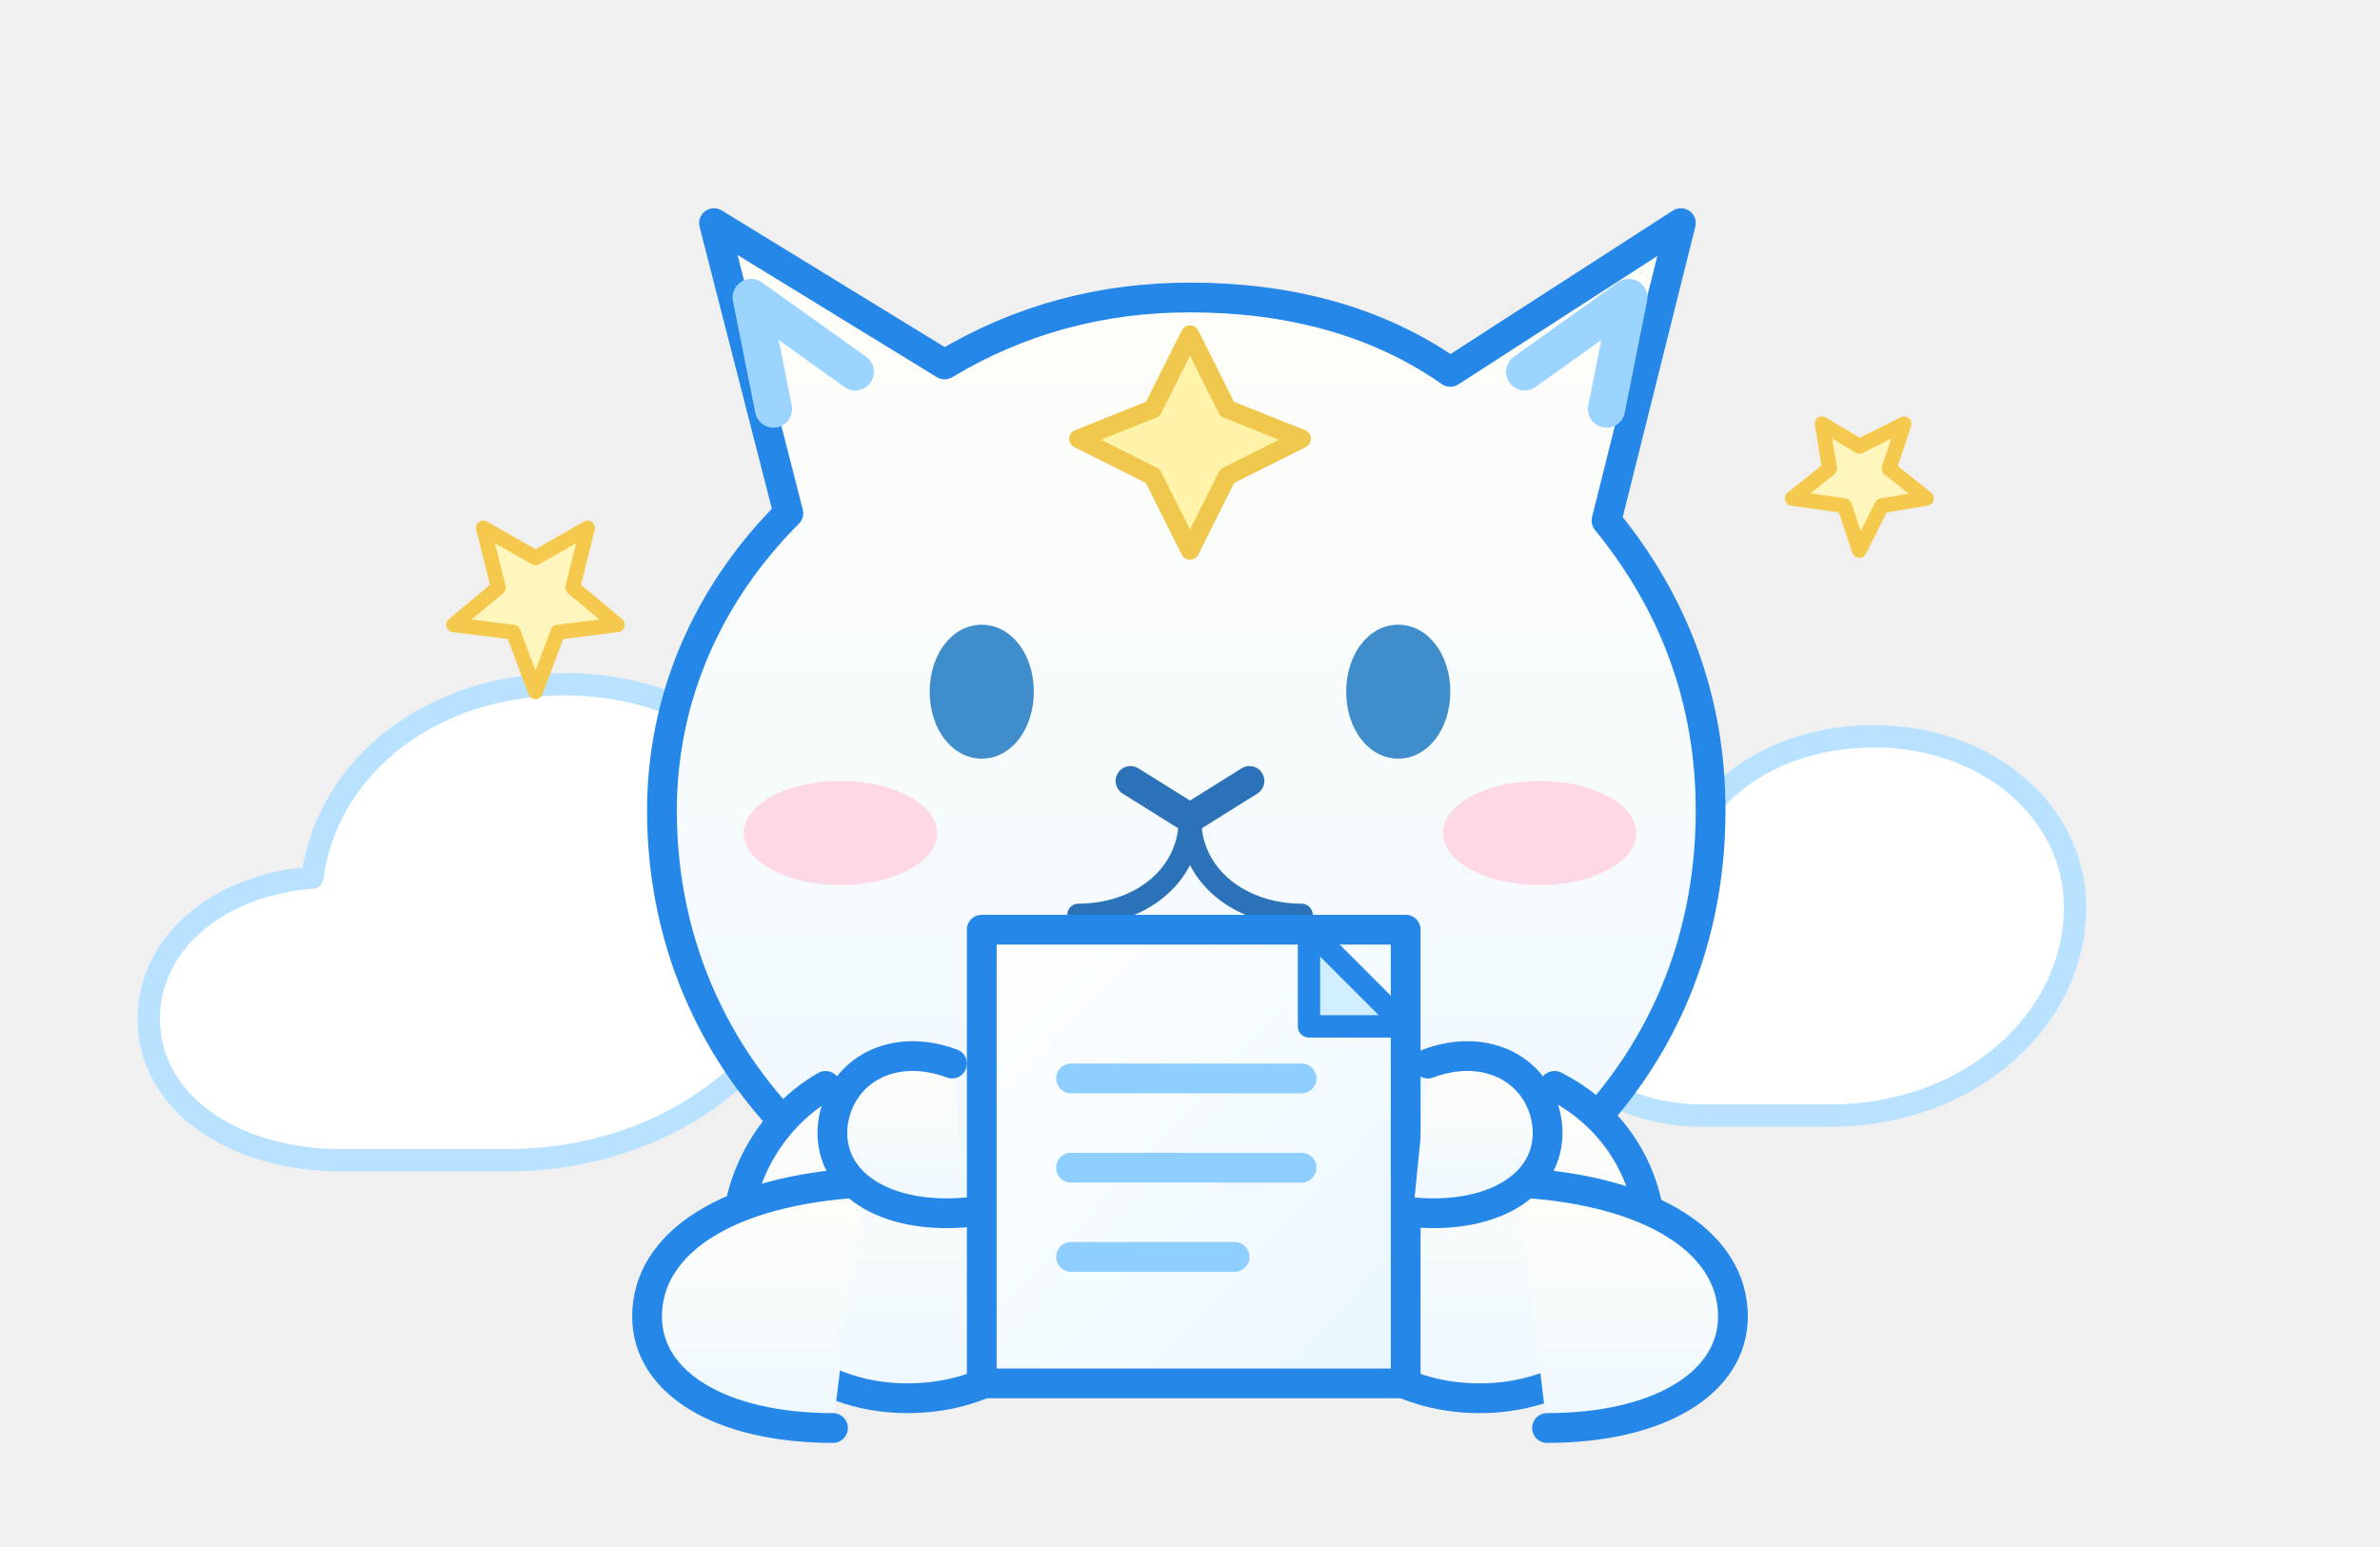
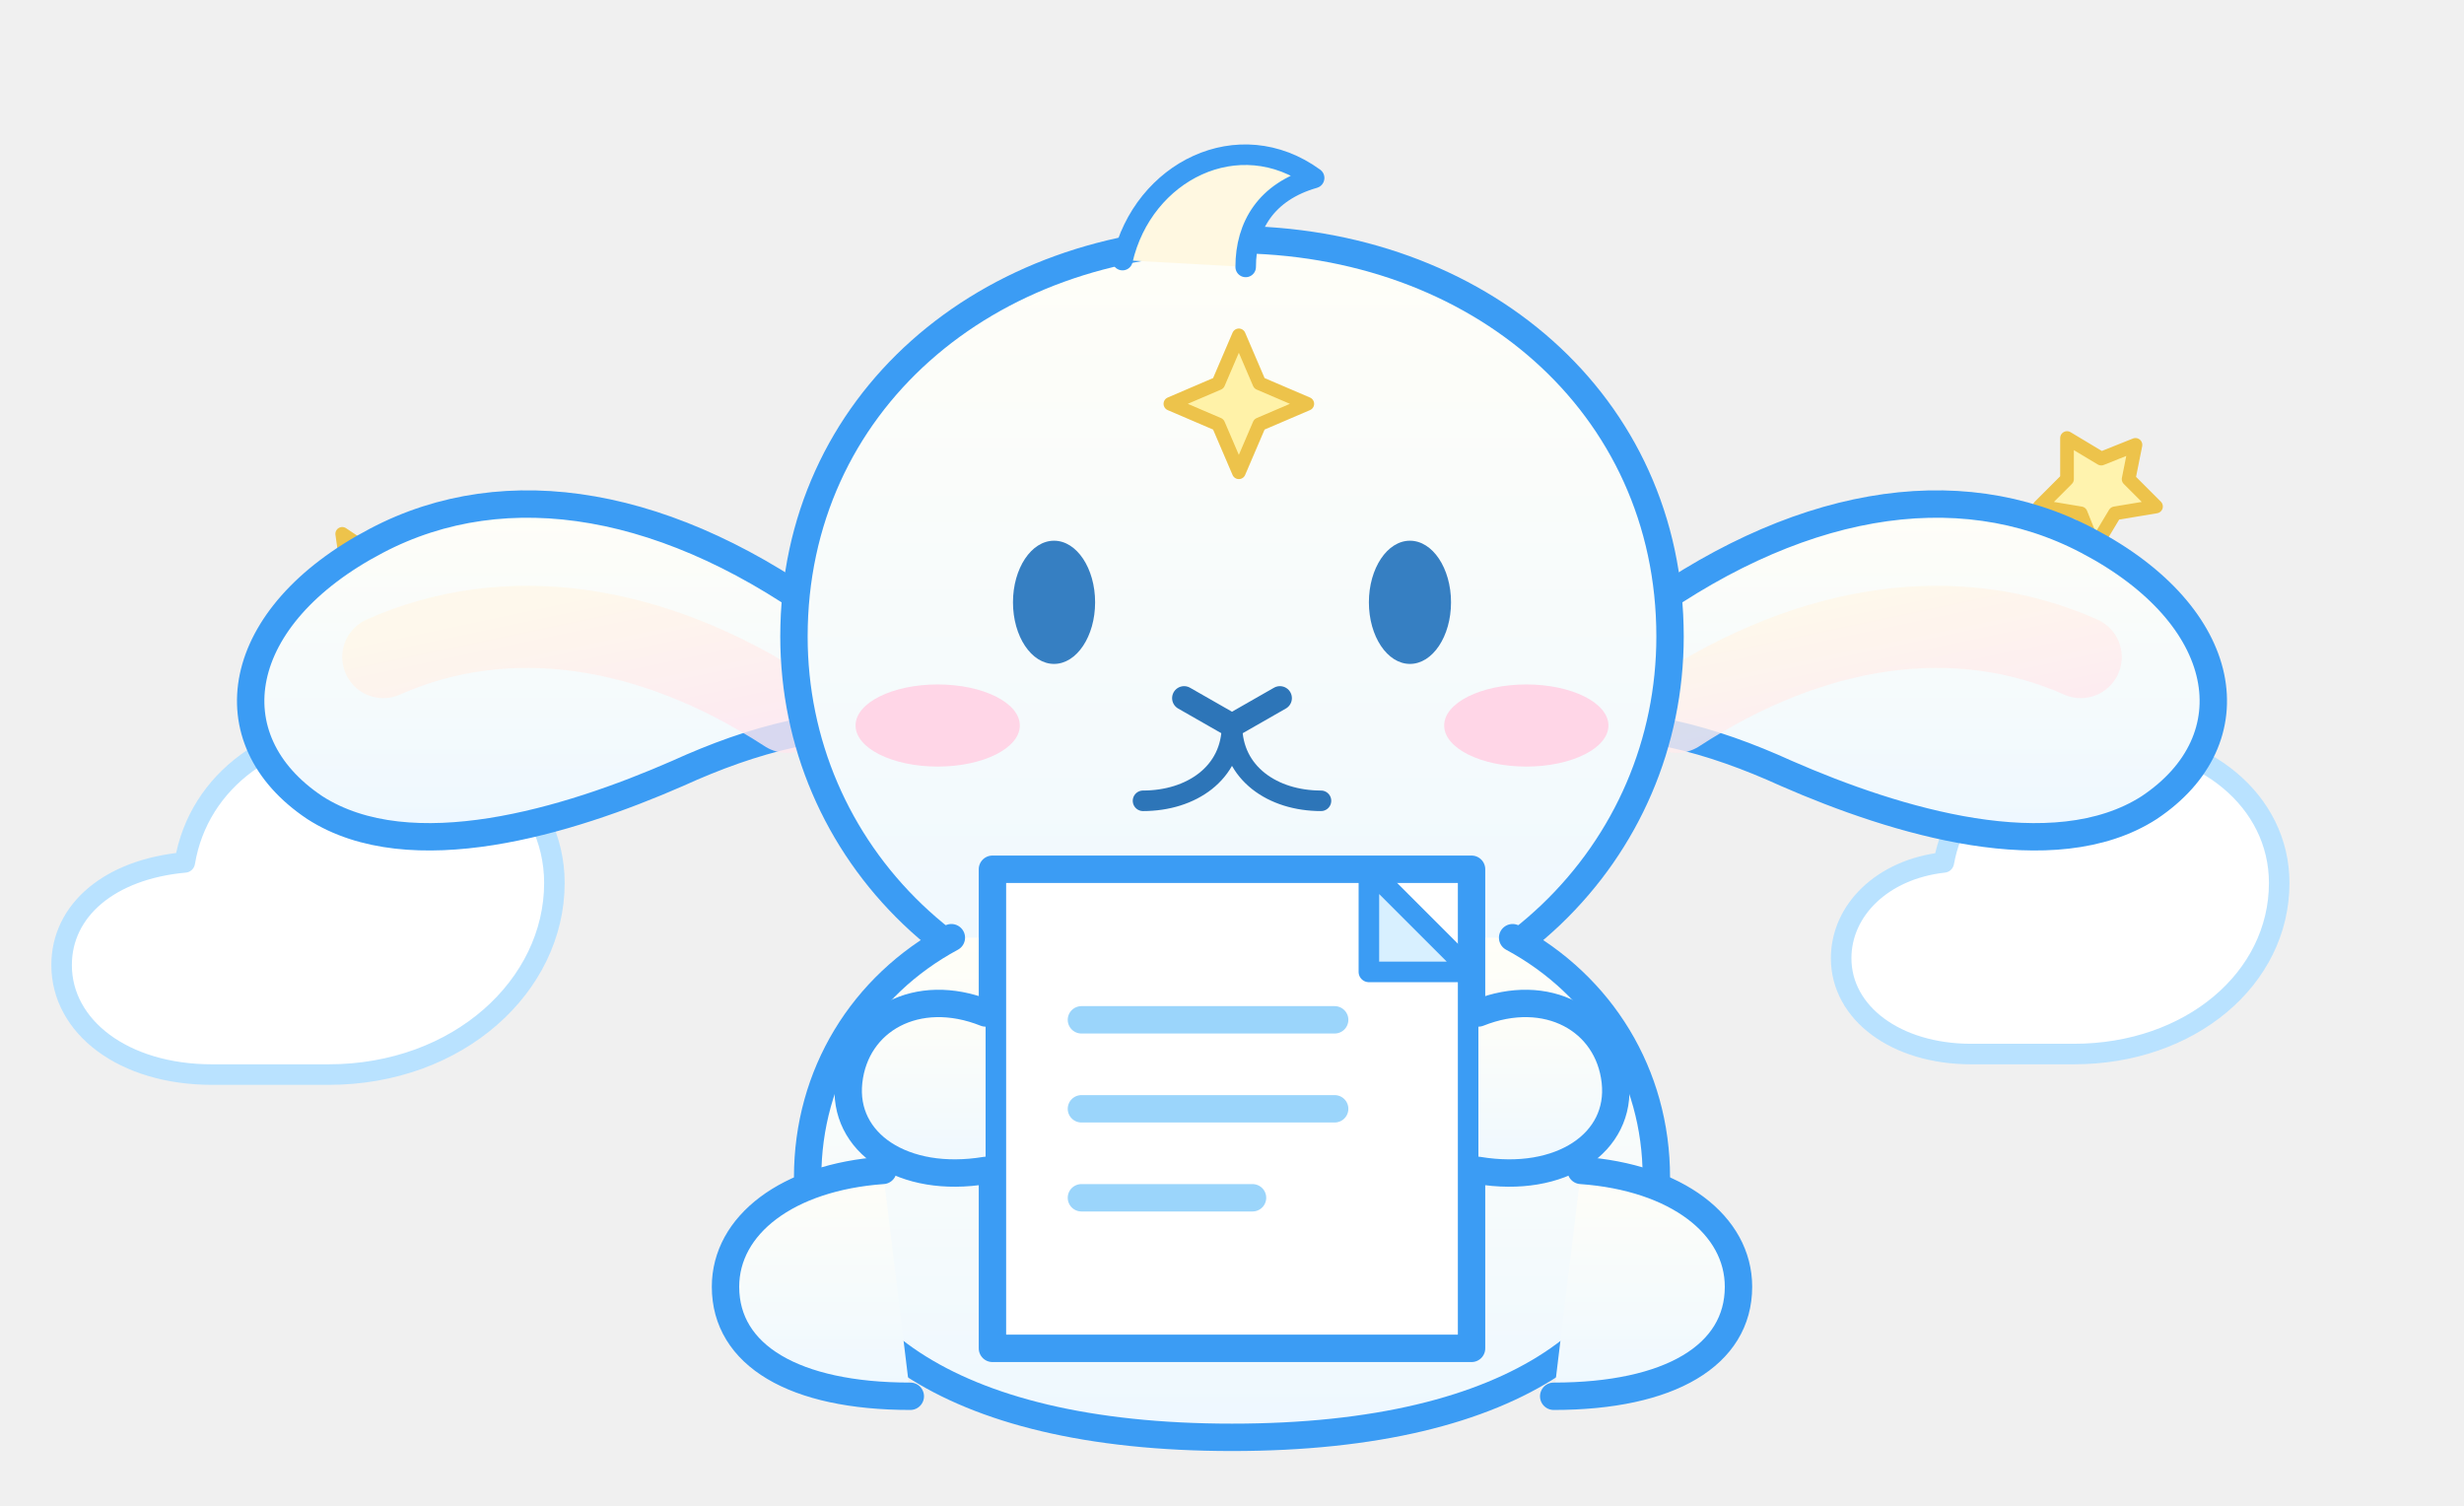
- <svg xmlns="http://www.w3.org/2000/svg" viewBox="0 0 320 208" role="img" aria-labelledby="title desc">
+ <svg xmlns="http://www.w3.org/2000/svg" viewBox="0 0 360 220" role="img" aria-labelledby="title desc">
  <defs>
-     <linearGradient id="body" x1="0" y1="0" x2="0" y2="1">
-       <stop offset="0" stop-color="#fffef9" />
+     <linearGradient id="ky-body" x1="0" y1="0" x2="0" y2="1">
+       <stop stop-color="#fffef8" />
      <stop offset="1" stop-color="#eef8ff" />
    </linearGradient>
-     <linearGradient id="paper" x1="0" y1="0" x2="1" y2="1">
-       <stop stop-color="#ffffff" />
-       <stop offset="1" stop-color="#e9f7ff" />
+     <linearGradient id="ky-ear" x1="0" y1="0" x2="1" y2="1">
+       <stop stop-color="#fff8e8" />
+       <stop offset="1" stop-color="#ffe7ef" />
    </linearGradient>
  </defs>
  <g fill="none" stroke-linecap="round" stroke-linejoin="round">
-     <path d="M46 156c-15 0-26-8-26-19 0-10 9-18 22-19 2-15 16-26 34-26 19 0 34 13 34 29 0 19-18 35-42 35Z" fill="#fff" stroke="#b8e2ff" stroke-width="3" />
-     <path d="M229 150c-12 0-21-7-21-16 0-8 7-14 17-15 2-12 13-20 27-20 15 0 27 10 27 23 0 15-14 28-33 28Z" fill="#fff" stroke="#b8e2ff" stroke-width="3" />
-     <path d="m65 71 7 4 7-4-2 8 6 5-8 1-3 8-3-8-8-1 6-5Z" fill="#fff6bd" stroke="#f5c94d" stroke-width="2" />
-     <path d="m245 57 5 3 6-3-2 6 5 4-6 1-3 6-2-6-7-1 5-4Z" fill="#fff6bd" stroke="#f5c94d" stroke-width="2" />
-     <path d="M106 69 96 30l31 19c10-6 21-9 33-9 13 0 25 3 35 10l31-20-10 40c9 11 14 24 14 39 0 38-31 64-70 64-40 0-71-27-71-64 0-15 6-29 17-40Z" fill="url(#body)" stroke="#2587e8" stroke-width="4" />
-     <path d="m104 55-3-15 14 10m101 5 3-15-14 10" stroke="#9bd4ff" stroke-width="5" />
-     <path d="M111 146c-7 4-12 12-12 21 0 12 10 21 23 21 10 0 18-5 22-13m65-29c8 4 13 12 13 21 0 12-10 21-23 21-10 0-18-5-22-13" fill="url(#body)" stroke="#2587e8" stroke-width="4" />
-     <path d="M116 159c-18 1-29 8-29 18 0 9 10 15 25 15m92-33c18 1 29 8 29 18 0 9-10 15-25 15" fill="url(#body)" stroke="#2587e8" stroke-width="4" />
-     <path d="M139 93c0 5-3 9-7 9s-7-4-7-9 3-9 7-9 7 4 7 9Zm56 0c0 5-3 9-7 9s-7-4-7-9 3-9 7-9 7 4 7 9Z" fill="#408dcc" stroke="none" />
-     <ellipse cx="113" cy="112" rx="13" ry="7" fill="#ffd2e1" stroke="none" opacity=".85" />
-     <ellipse cx="207" cy="112" rx="13" ry="7" fill="#ffd2e1" stroke="none" opacity=".85" />
-     <path d="m152 105 8 5 8-5" stroke="#2b72b8" stroke-width="4" />
-     <path d="M160 110c0 8-7 13-15 13m15-13c0 8 7 13 15 13" stroke="#2b72b8" stroke-width="3" />
-     <path d="m155 55 5-10 5 10 10 4-10 5-5 10-5-10-10-5Z" fill="#fff4a9" stroke="#f0c84d" stroke-width="2.5" />
-     <path d="M132 125h57v61h-57Z" fill="url(#paper)" stroke="#2587e8" stroke-width="4" />
-     <path d="m176 125 13 13h-13Z" fill="#cfeeff" stroke="#2587e8" stroke-width="3" />
-     <path d="M144 145h31m-31 12h31m-31 12h22" stroke="#8fcfff" stroke-width="4" />
-     <path d="M128 143c-8-3-15 1-16 8-1 8 7 13 18 12m62-20c8-3 15 1 16 8 1 8-7 13-18 12" fill="url(#body)" stroke="#2587e8" stroke-width="4" />
+     <path d="M31 157c-13 0-22-7-22-16 0-8 7-14 18-15 2-12 13-20 27-20 15 0 27 10 27 23 0 15-14 28-33 28Z" fill="#fff" stroke="#b9e2ff" stroke-width="3" />
+     <path d="M288 154c-11 0-19-6-19-14 0-7 6-13 15-14 2-11 12-18 24-18 14 0 25 9 25 21 0 14-13 25-30 25Z" fill="#fff" stroke="#b9e2ff" stroke-width="3" />
+     <path d="m50 78 6 4 7-3-2 7 5 5-7 1-4 7-2-7-8-2 6-5Z" fill="#fff3ae" stroke="#edc34b" stroke-width="2" />
+     <path d="m302 64 5 3 5-2-1 5 4 4-6 1-3 5-2-5-6-1 4-4Z" fill="#fff3ae" stroke="#edc34b" stroke-width="2" />
+     <path d="M122 91C98 73 74 69 55 79 34 90 31 108 46 118c14 9 37 2 53-5 11-5 22-8 34-7Z" fill="url(#ky-body)" stroke="#3b9cf4" stroke-width="4" />
+     <path d="M56 96c18-8 39-5 59 8" stroke="url(#ky-ear)" stroke-width="12" opacity=".8" />
+     <path d="M238 91c24-18 48-22 67-12 21 11 24 29 9 39-14 9-37 2-53-5-11-5-22-8-34-7Z" fill="url(#ky-body)" stroke="#3b9cf4" stroke-width="4" />
+     <path d="M304 96c-18-8-39-5-59 8" stroke="url(#ky-ear)" stroke-width="12" opacity=".8" />
+     <path d="M116 93c0-34 28-58 64-58s64 24 64 58c0 31-25 58-64 58s-64-27-64-58Z" fill="url(#ky-body)" stroke="#3b9cf4" stroke-width="4" />
+     <path d="M164 38c3-13 17-20 28-12-7 2-10 7-10 13" fill="#fff8e1" stroke="#3b9cf4" stroke-width="3" />
+     <ellipse cx="154" cy="88" rx="6" ry="9" fill="#367fc2" stroke="none" />
+     <ellipse cx="206" cy="88" rx="6" ry="9" fill="#367fc2" stroke="none" />
+     <ellipse cx="137" cy="106" rx="12" ry="6" fill="#ffd6e7" stroke="none" />
+     <ellipse cx="223" cy="106" rx="12" ry="6" fill="#ffd6e7" stroke="none" />
+     <path d="m173 102 7 4 7-4" stroke="#2d75b8" stroke-width="3.5" />
+     <path d="M180 106c0 7-6 11-13 11m13-11c0 7 6 11 13 11" stroke="#2d75b8" stroke-width="3" />
+     <path d="m178 56 3-7 3 7 7 3-7 3-3 7-3-7-7-3Z" fill="#fff2a8" stroke="#edc34b" stroke-width="2" />
+     <path d="M139 137c-13 7-21 20-21 35 0 22 20 38 62 38s62-16 62-38c0-15-8-28-21-35" fill="url(#ky-body)" stroke="#3b9cf4" stroke-width="4" />
+     <path d="M129 171c-14 1-23 8-23 17 0 10 10 16 27 16m98-33c14 1 23 8 23 17 0 10-10 16-27 16" fill="url(#ky-body)" stroke="#3b9cf4" stroke-width="4" />
+     <path d="M145 127h70v70h-70Z" fill="#fff" stroke="#3b9cf4" stroke-width="4" />
+     <path d="m200 127 15 15h-15Z" fill="#d8f0ff" stroke="#3b9cf4" stroke-width="3" />
+     <path d="M158 149h37m-37 13h37m-37 13h25" stroke="#9bd5fb" stroke-width="4" />
+     <path d="M144 148c-10-4-19 1-20 10-1 9 8 15 20 13m72-23c10-4 19 1 20 10 1 9-8 15-20 13" fill="url(#ky-body)" stroke="#3b9cf4" stroke-width="4" />
  </g>
</svg>
